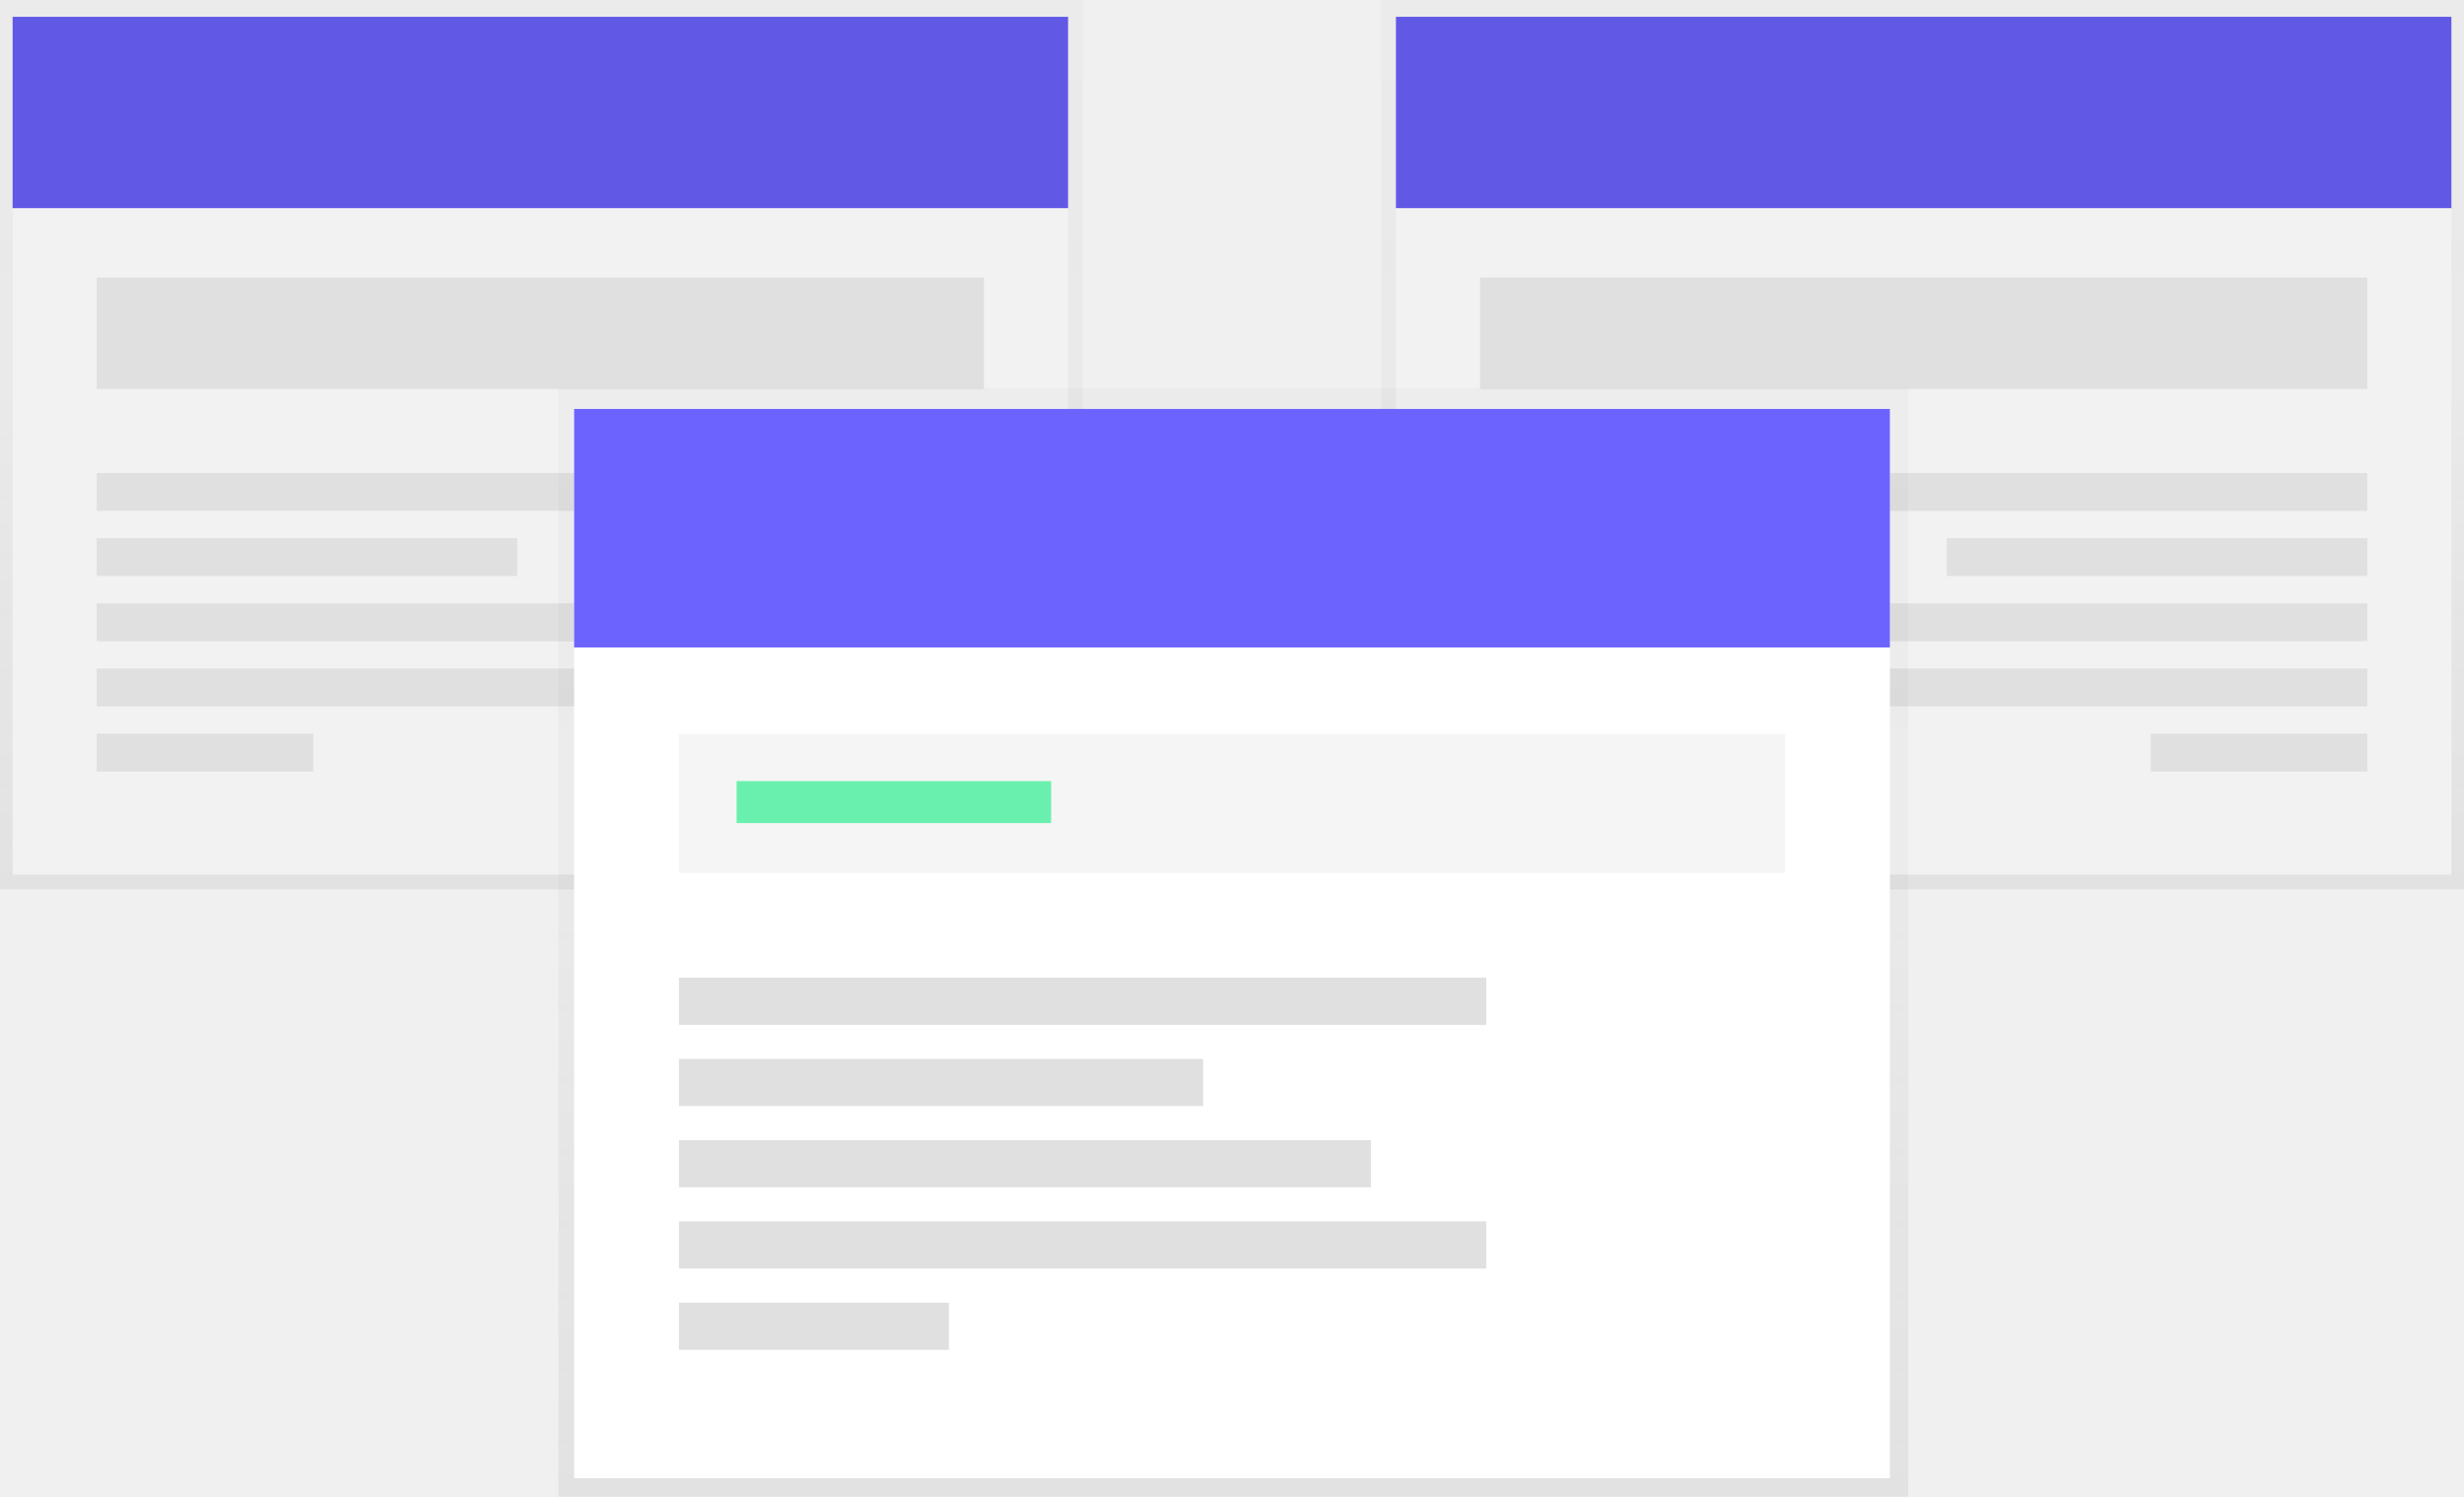
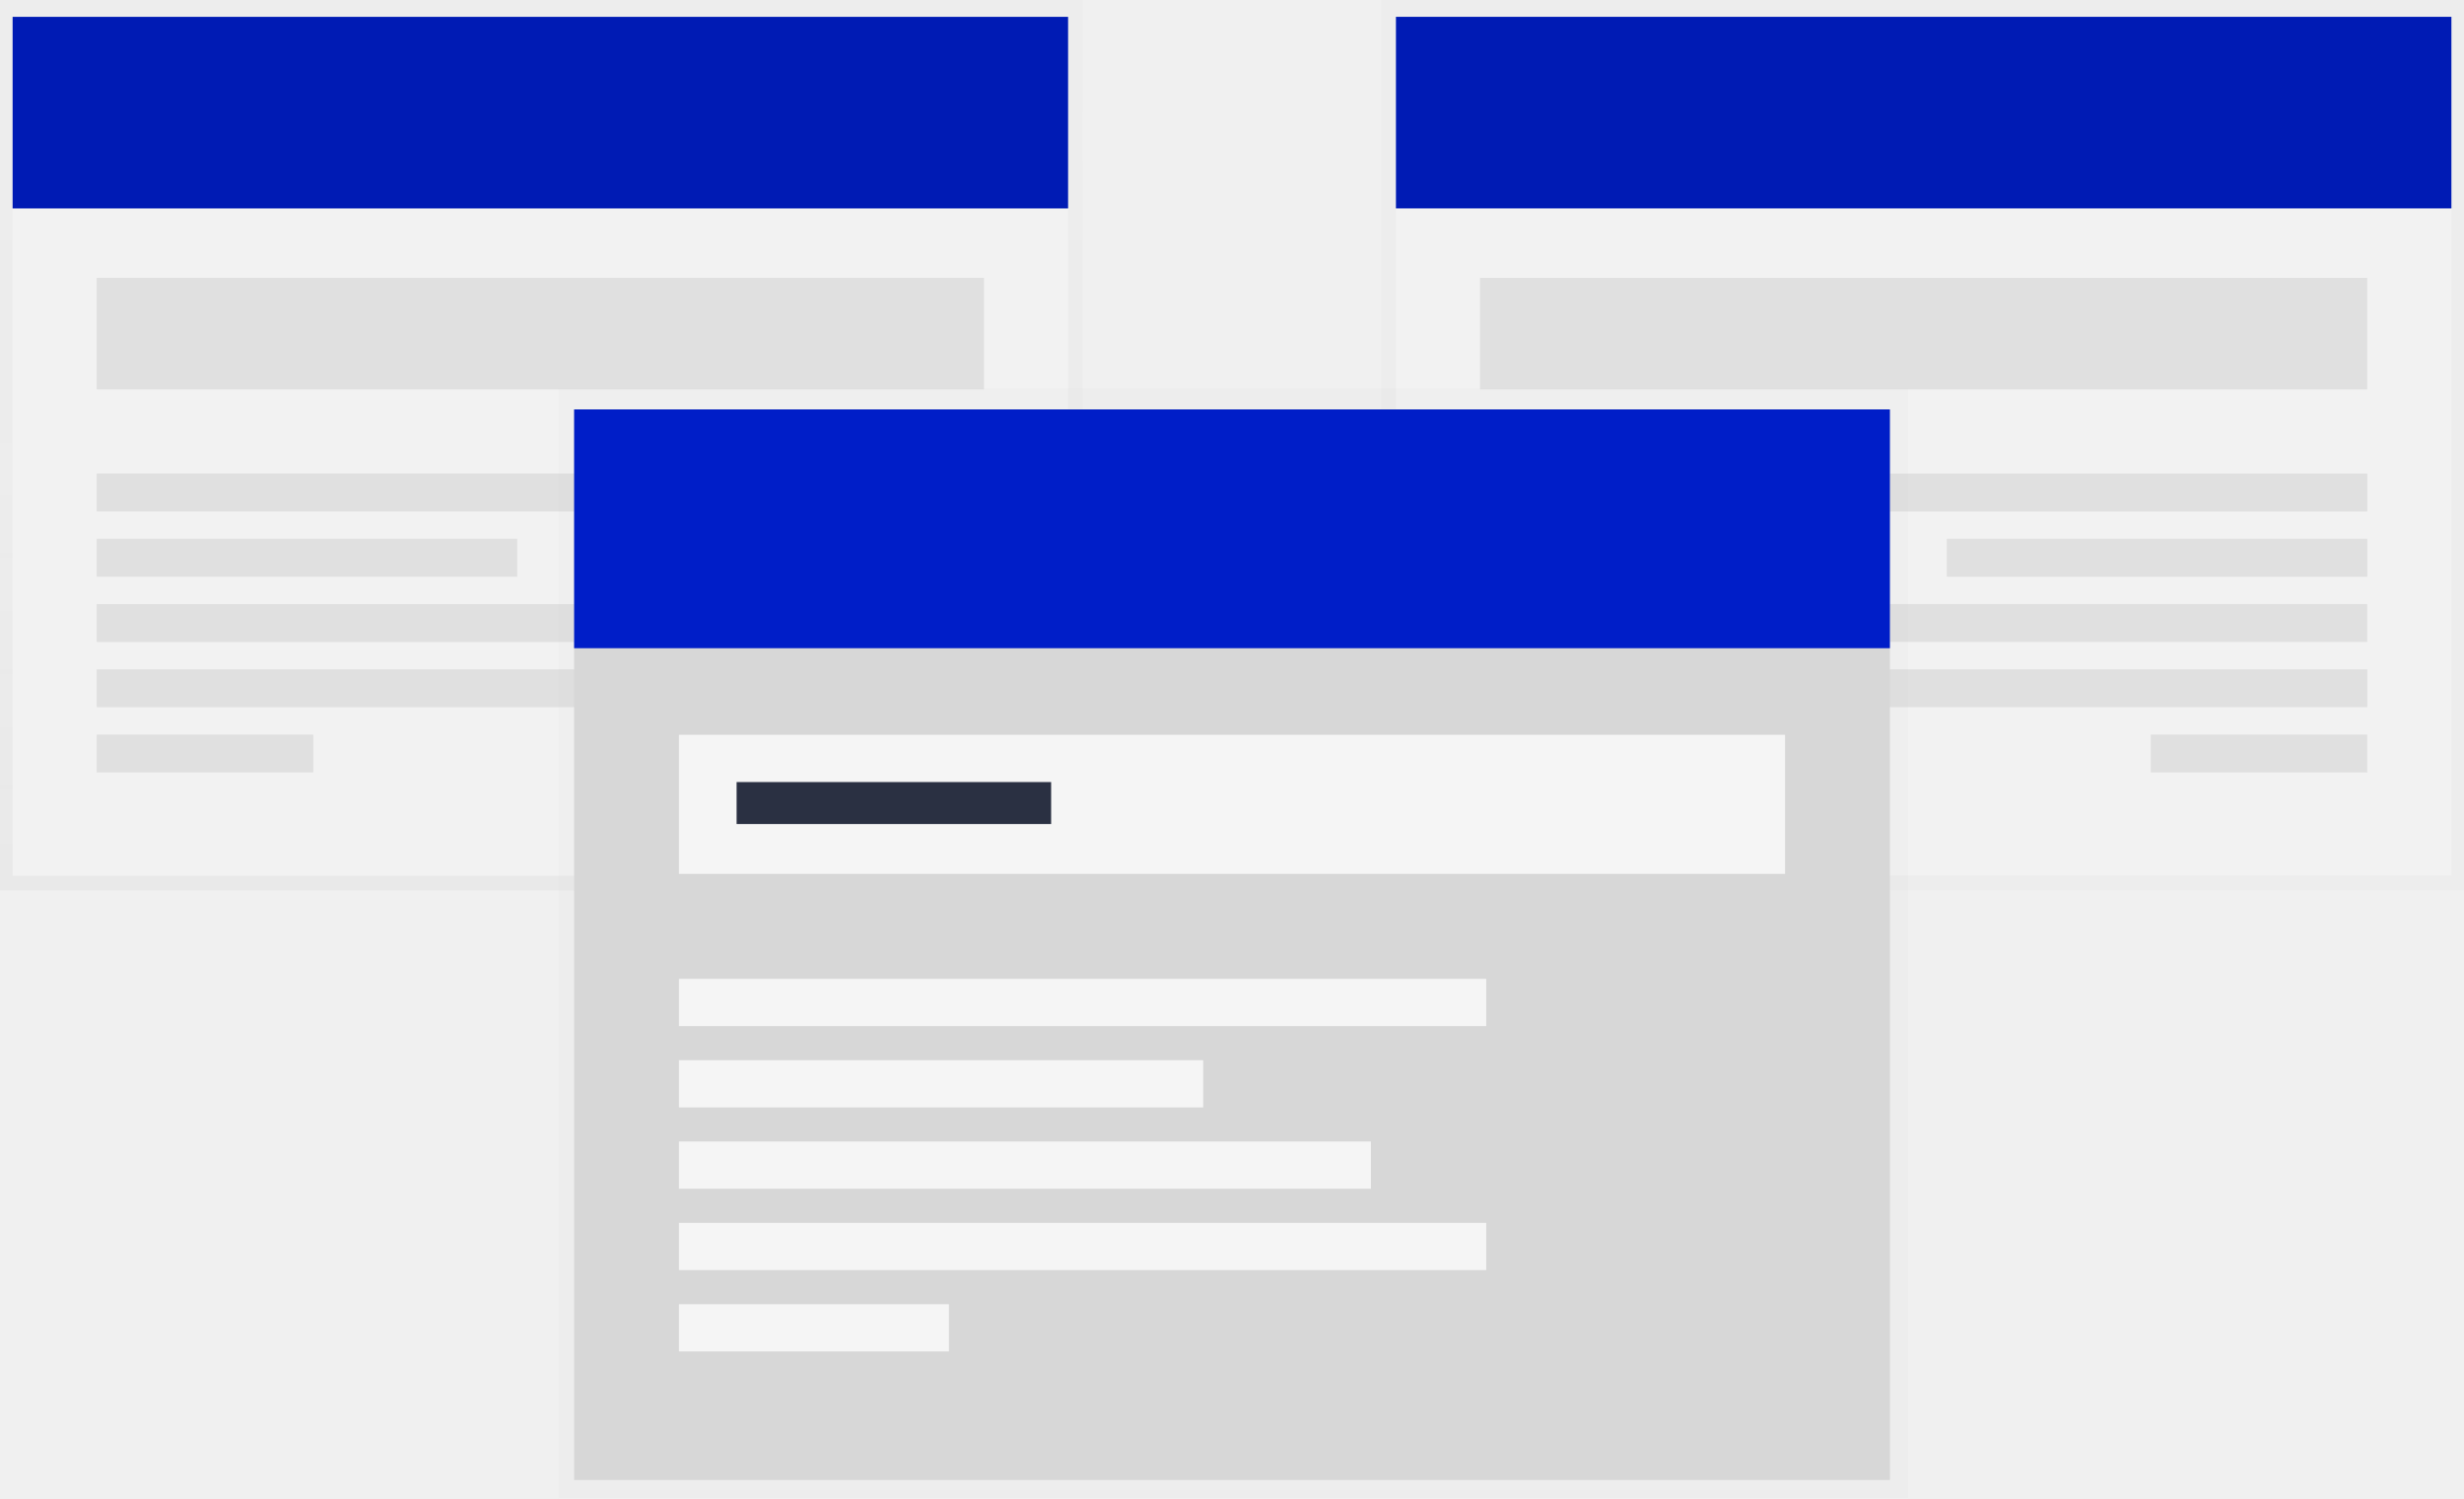
- <svg xmlns="http://www.w3.org/2000/svg" xmlns:xlink="http://www.w3.org/1999/xlink" id="e8345542-4160-463b-841e-d6381701a249" data-name="Layer 1" width="1014.92" height="616.5" viewBox="0 0 1014.92 616.5">
+ <svg xmlns="http://www.w3.org/2000/svg" width="319" height="194" viewBox="0 0 319 194" fill="none">
+   <g clip-path="url(#clip0)">
+     <g opacity="0.5">
+       <path opacity="0.5" d="M140.182 0H0V115.277H140.182V0Z" fill="url(#paint0_linear)" />
+     </g>
+     <path d="M138.278 2.181H1.635V113.37H138.278V2.181Z" fill="#F2F2F2" />
+     <path d="M138.278 2.181H1.635V26.981H138.278V2.181Z" fill="#001EC8" />
+     <path opacity="0.1" d="M138.278 2.181H1.635V26.981H138.278V2.181Z" fill="black" />
+     <path d="M127.389 35.971H12.521V50.414H127.389V35.971Z" fill="#E0E0E0" />
+     <path d="M96.358 61.315H12.521V66.221H96.358V61.315Z" fill="#E0E0E0" />
+     <path d="M66.96 69.765H12.521V74.671H66.96V69.765Z" fill="#E0E0E0" />
+     <path d="M84.382 78.214H12.521V83.12H84.382V78.214Z" fill="#E0E0E0" />
+     <path d="M96.358 86.66H12.521V91.566H96.358V86.66Z" fill="#E0E0E0" />
+     <path d="M40.558 95.108H12.521V100.014H40.558V95.108Z" fill="#E0E0E0" />
+     <g opacity="0.5">
+       <path opacity="0.5" d="M319.001 0H178.818V115.277H319.001V0Z" fill="url(#paint1_linear)" />
+     </g>
+     <path d="M180.726 113.367L317.369 113.367V2.178L180.726 2.178V113.367Z" fill="#F2F2F2" />
+     <path d="M180.726 26.977L317.369 26.977V2.178L180.726 2.178V26.977Z" fill="#001EC8" />
+     <path opacity="0.1" d="M180.726 26.977L317.369 26.977V2.178L180.726 2.178V26.977Z" fill="black" />
+     <path d="M191.613 50.418L306.48 50.418V35.974L191.613 35.974V50.418Z" fill="#E0E0E0" />
+     <path d="M222.642 66.225L306.479 66.225V61.319L222.642 61.319V66.225Z" fill="#E0E0E0" />
+     <path d="M252.04 74.67H306.479V69.764H252.04V74.67Z" fill="#E0E0E0" />
+     <path d="M234.62 83.116L306.48 83.116V78.21L234.62 78.21V83.116Z" fill="#E0E0E0" />
+     <path d="M222.642 91.565L306.479 91.565V86.66L222.642 86.66V91.565Z" fill="#E0E0E0" />
+     <path d="M278.444 100.015H306.48V95.109H278.444V100.015Z" fill="#E0E0E0" />
+     <g opacity="0.5">
+       <path opacity="0.5" d="M247.048 50.295H72.291V194.003H247.048V50.295Z" fill="url(#paint2_linear)" />
+     </g>
+     <path d="M244.675 53.011H74.328V191.621H244.675V53.011Z" fill="#D7D7D7" />
+     <path d="M244.675 53.011H74.328V83.925H244.675V53.011Z" fill="#001EC8" />
+     <path d="M231.1 95.137H87.9V113.143H231.1V95.137Z" fill="#F5F5F5" />
+     <path d="M192.415 126.733H87.9V132.848H192.415V126.733Z" fill="#F5F5F5" />
+     <path d="M155.766 137.267H87.9V143.381H155.766V137.267Z" fill="#F5F5F5" />
+     <path d="M177.485 147.796H87.9V153.91H177.485V147.796Z" fill="#F5F5F5" />
+     <path d="M192.415 158.328H87.9V164.442H192.415V158.328Z" fill="#F5F5F5" />
+     <path d="M122.852 168.86H87.9V174.975H122.852V168.86Z" fill="#F5F5F5" />
+     <path d="M136.084 101.255H95.365V106.689H136.084V101.255Z" fill="#2A3042" />
+   </g>
  <defs>
-     <linearGradient id="b96c1e95-21f7-460f-8fe8-281b03b6a731" x1="223" y1="366.33" x2="223" gradientUnits="userSpaceOnUse">
-       <stop offset="0" stop-color="gray" stop-opacity="0.25" />
-       <stop offset="0.54" stop-color="gray" stop-opacity="0.12" />
-       <stop offset="1" stop-color="gray" stop-opacity="0.1" />
+     <linearGradient id="paint0_linear" x1="70.091" y1="115.277" x2="70.091" y2="0" gradientUnits="userSpaceOnUse">
+       <stop stop-color="#808080" stop-opacity="0.25" />
+       <stop offset="0.54" stop-color="#808080" stop-opacity="0.12" />
+       <stop offset="1" stop-color="#808080" stop-opacity="0.1" />
    </linearGradient>
-     <linearGradient id="fdf2261c-aea2-449f-acb5-ed46fbfe76ac" x1="315" y1="481.74" x2="315" y2="115.42" gradientTransform="matrix(-1, 0, 0, 1, 1106.92, -115.42)" xlink:href="#b96c1e95-21f7-460f-8fe8-281b03b6a731" />
-     <linearGradient id="bdb7606e-5185-43e5-b133-41bac9927d37" x1="508" y1="616.5" x2="508" y2="159.83" xlink:href="#b96c1e95-21f7-460f-8fe8-281b03b6a731" />
+     <linearGradient id="paint1_linear" x1="-43988.4" y1="55497" x2="-43988.4" y2="13268.9" gradientUnits="userSpaceOnUse">
+       <stop stop-color="#808080" stop-opacity="0.25" />
+       <stop offset="0.54" stop-color="#808080" stop-opacity="0.12" />
+       <stop offset="1" stop-color="#808080" stop-opacity="0.1" />
+     </linearGradient>
+     <linearGradient id="paint2_linear" x1="88848.7" y1="88646.2" x2="88848.7" y2="23019.1" gradientUnits="userSpaceOnUse">
+       <stop stop-color="#808080" stop-opacity="0.25" />
+       <stop offset="0.54" stop-color="#808080" stop-opacity="0.12" />
+       <stop offset="1" stop-color="#808080" stop-opacity="0.1" />
+     </linearGradient>
+     <clipPath id="clip0">
+       <rect width="319" height="194" fill="white" />
+     </clipPath>
  </defs>
-   <g opacity="0.5">
-     <rect width="446" height="366.33" fill="url(#b96c1e95-21f7-460f-8fe8-281b03b6a731)" />
-   </g>
-   <rect x="5.2" y="6.93" width="434.74" height="353.34" fill="#f2f2f2" />
-   <rect x="5.2" y="6.93" width="434.74" height="78.81" fill="#6c63ff" />
-   <rect x="5.2" y="6.93" width="434.74" height="78.81" opacity="0.1" />
-   <rect x="39.84" y="114.31" width="365.46" height="45.9" fill="#e0e0e0" />
-   <rect x="39.84" y="194.85" width="266.73" height="15.59" fill="#e0e0e0" />
-   <rect x="39.84" y="221.7" width="173.2" height="15.59" fill="#e0e0e0" />
-   <rect x="39.84" y="248.55" width="228.63" height="15.59" fill="#e0e0e0" />
-   <rect x="39.84" y="275.39" width="266.73" height="15.59" fill="#e0e0e0" />
-   <rect x="39.84" y="302.24" width="89.2" height="15.59" fill="#e0e0e0" />
-   <g opacity="0.5">
-     <rect x="568.92" width="446" height="366.33" fill="url(#fdf2261c-aea2-449f-acb5-ed46fbfe76ac)" />
-   </g>
-   <rect x="666.98" y="122.35" width="434.74" height="353.34" transform="translate(1676.71 482.61) rotate(-180)" fill="#f2f2f2" />
-   <rect x="666.98" y="122.35" width="434.74" height="78.81" transform="translate(1676.71 208.08) rotate(-180)" fill="#6c63ff" />
-   <rect x="666.98" y="122.35" width="434.74" height="78.81" transform="translate(1676.71 208.08) rotate(-180)" opacity="0.1" />
-   <rect x="701.62" y="229.73" width="365.46" height="45.9" transform="translate(1676.71 389.95) rotate(-180)" fill="#e0e0e0" />
-   <rect x="800.35" y="310.27" width="266.73" height="15.59" transform="translate(1775.43 520.72) rotate(-180)" fill="#e0e0e0" />
-   <rect x="893.88" y="337.12" width="173.2" height="15.59" transform="translate(1868.96 574.41) rotate(-180)" fill="#e0e0e0" />
-   <rect x="838.45" y="363.97" width="228.63" height="15.59" transform="translate(1813.54 628.1) rotate(-180)" fill="#e0e0e0" />
-   <rect x="800.35" y="390.81" width="266.73" height="15.59" transform="translate(1775.43 681.79) rotate(-180)" fill="#e0e0e0" />
-   <rect x="977.88" y="417.66" width="89.2" height="15.59" transform="translate(1952.97 735.49) rotate(-180)" fill="#e0e0e0" />
-   <g opacity="0.5">
-     <rect x="230" y="159.83" width="556" height="456.68" fill="url(#bdb7606e-5185-43e5-b133-41bac9927d37)" />
-   </g>
-   <rect x="236.48" y="168.46" width="541.97" height="440.48" fill="#fff" />
-   <rect x="236.48" y="168.46" width="541.97" height="98.24" fill="#6c63ff" />
-   <rect x="279.66" y="302.33" width="455.6" height="57.22" fill="#f5f5f5" />
-   <rect x="279.66" y="402.74" width="332.52" height="19.43" fill="#e0e0e0" />
-   <rect x="279.66" y="436.21" width="215.92" height="19.43" fill="#e0e0e0" />
-   <rect x="279.66" y="469.67" width="285.02" height="19.43" fill="#e0e0e0" />
-   <rect x="279.66" y="503.14" width="332.52" height="19.43" fill="#e0e0e0" />
-   <rect x="279.66" y="536.61" width="111.2" height="19.43" fill="#e0e0e0" />
-   <rect x="303.41" y="321.77" width="129.55" height="17.27" fill="#69f0ae" />
</svg>
